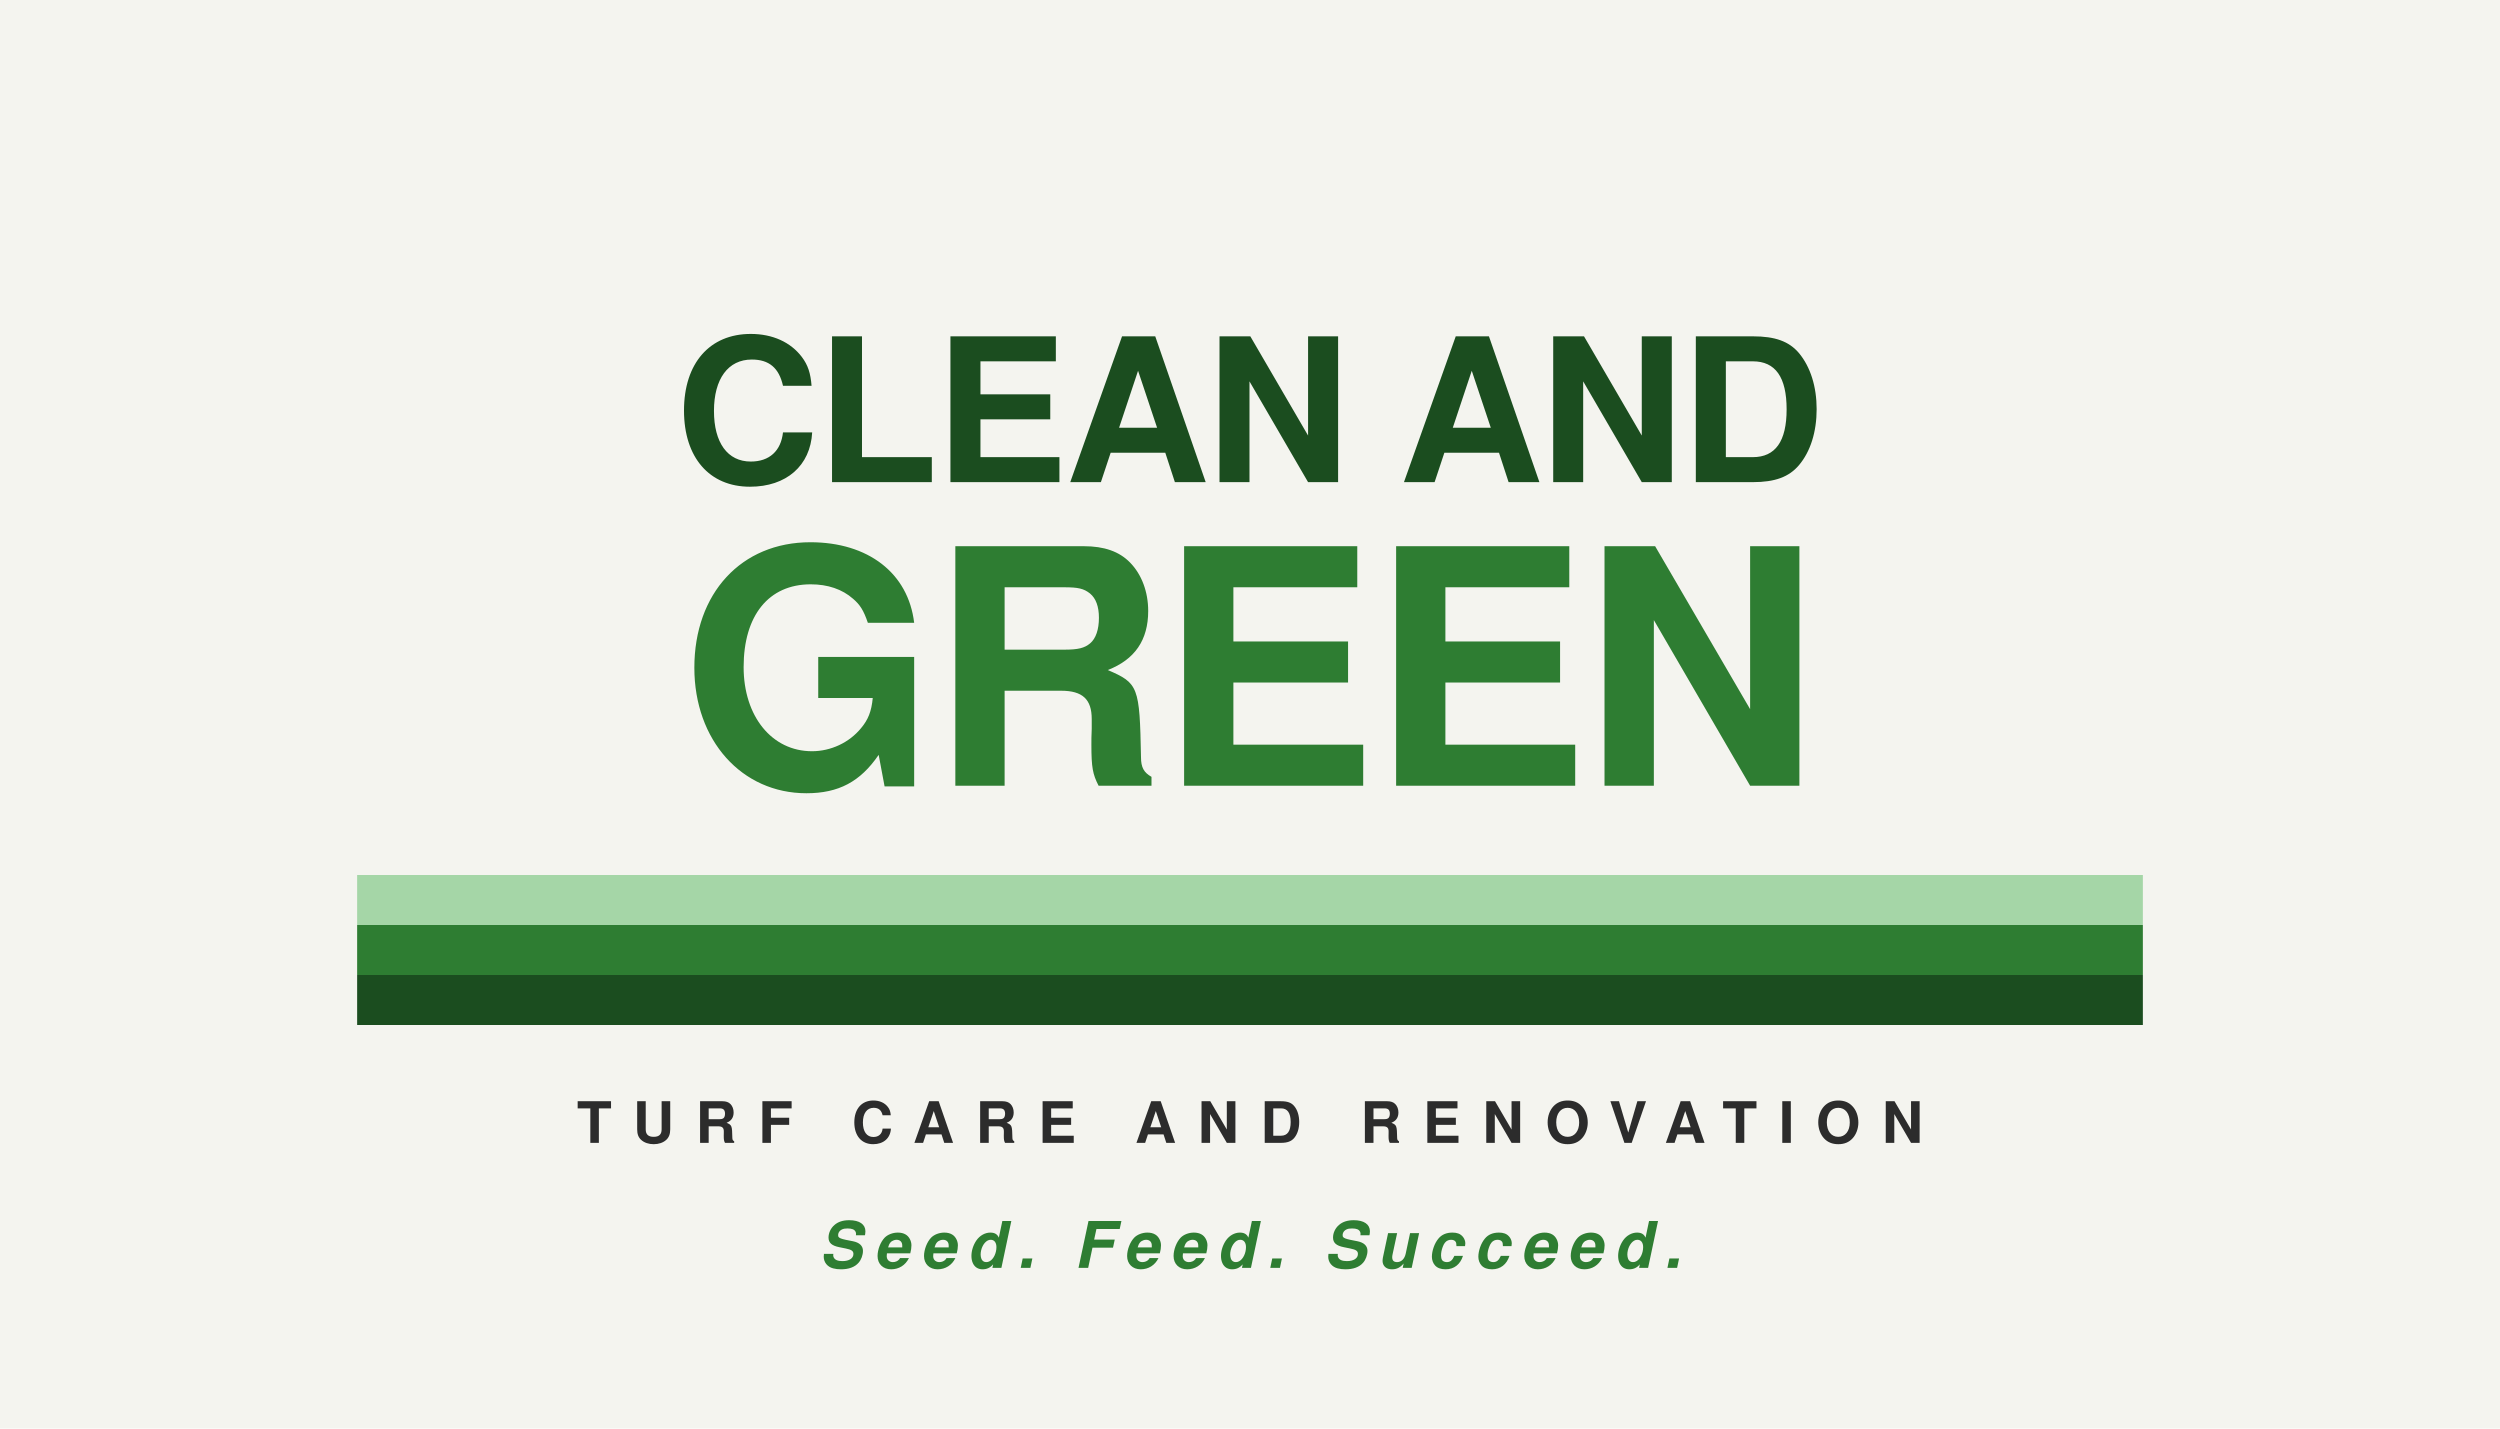
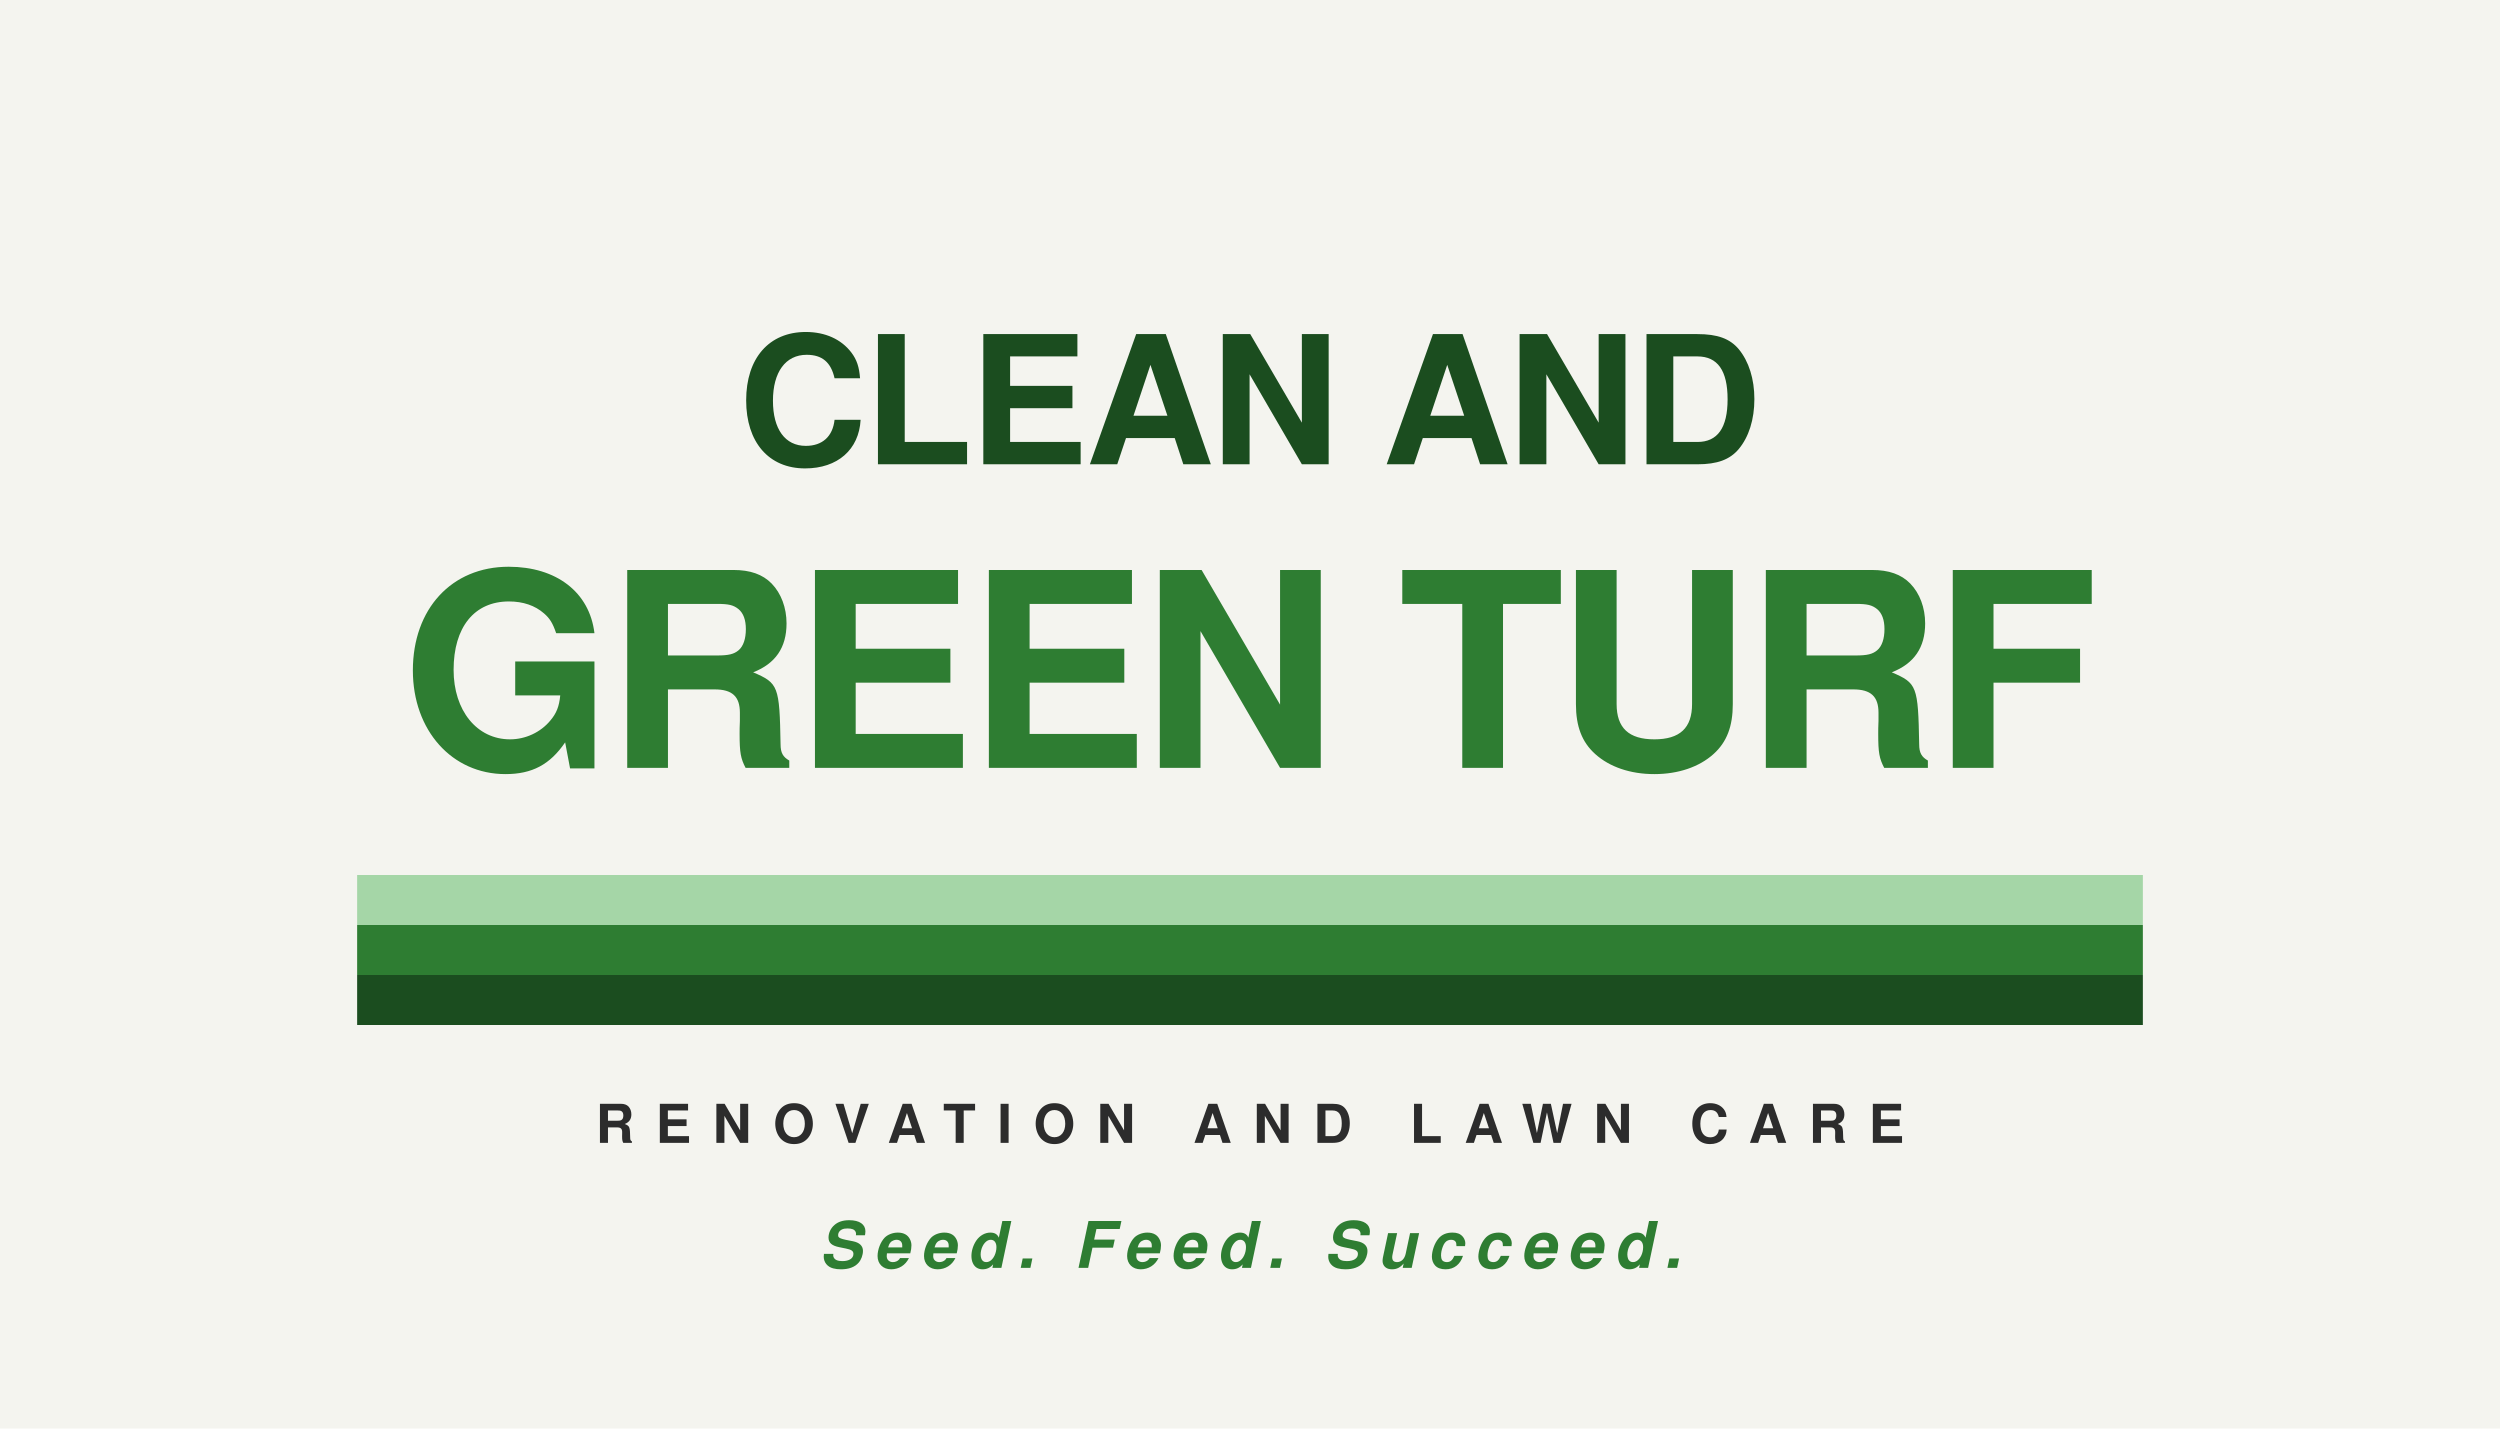
<svg xmlns="http://www.w3.org/2000/svg" viewBox="0 0 700 400">
  <rect width="700" height="400" fill="#F4F4EF" />
-   <text x="350" y="135" text-anchor="middle" font-family="Helvetica, Arial, sans-serif" font-size="56" font-weight="900" fill="#1B4D1F" letter-spacing="-1">CLEAN AND</text>
-   <text x="350" y="220" text-anchor="middle" font-family="Helvetica, Arial, sans-serif" font-size="92" font-weight="900" fill="#2E7D32" letter-spacing="-2">GREEN</text>
+   <text x="350" y="130" text-anchor="middle" font-family="Helvetica, Arial, sans-serif" font-size="50" font-weight="900" fill="#1B4D1F" letter-spacing="-1">CLEAN AND</text>
+   <text x="350" y="215" text-anchor="middle" font-family="Helvetica, Arial, sans-serif" font-size="76" font-weight="900" fill="#2E7D32" letter-spacing="-2">GREEN TURF</text>
  <rect x="100" y="245" width="500" height="14" fill="#A5D6A7" />
  <rect x="100" y="259" width="500" height="14" fill="#2E7D32" />
  <rect x="100" y="273" width="500" height="14" fill="#1B4D1F" />
-   <text x="350" y="320" text-anchor="middle" font-family="Helvetica, Arial, sans-serif" font-size="16" font-weight="700" letter-spacing="6" fill="#2C2C2C">TURF CARE AND RENOVATION</text>
+   <text x="350" y="320" text-anchor="middle" font-family="Helvetica, Arial, sans-serif" font-size="15" font-weight="700" letter-spacing="6" fill="#2C2C2C">RENOVATION AND LAWN CARE</text>
  <text x="350" y="355" text-anchor="middle" font-family="Helvetica, Arial, sans-serif" font-style="italic" font-size="18" font-weight="700" letter-spacing="3" fill="#2E7D32">Seed.  Feed.  Succeed.</text>
</svg>
